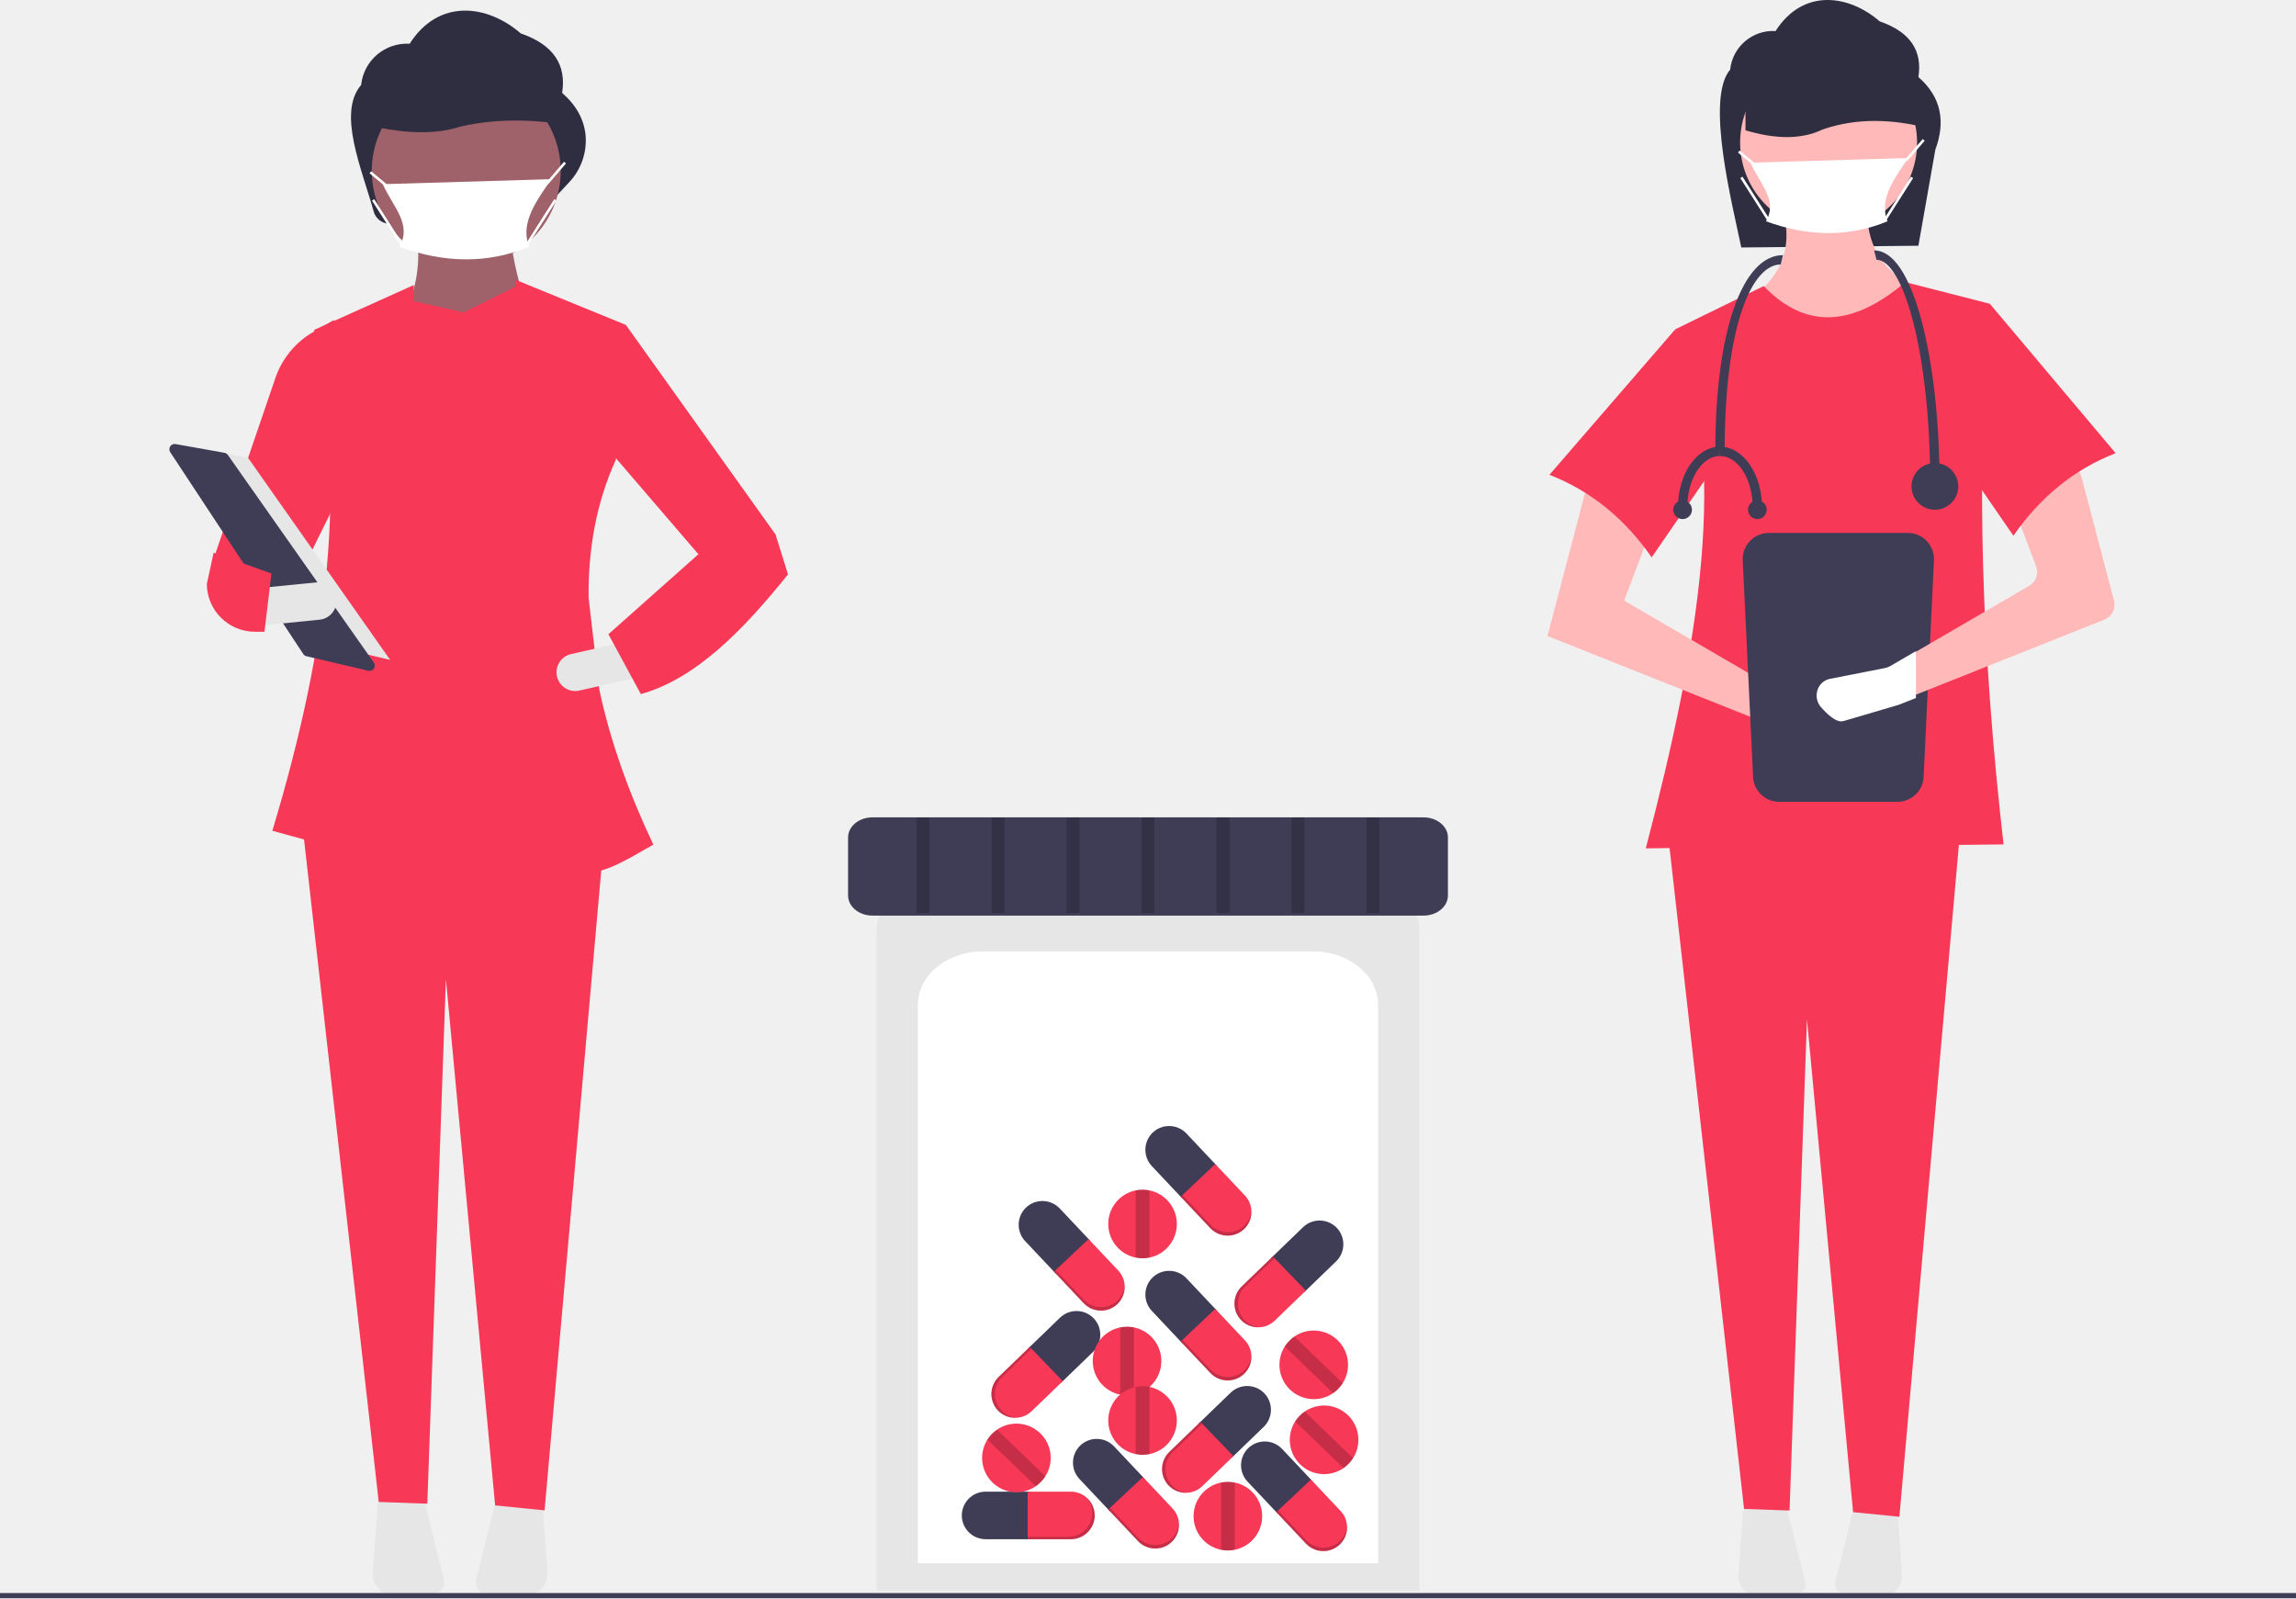
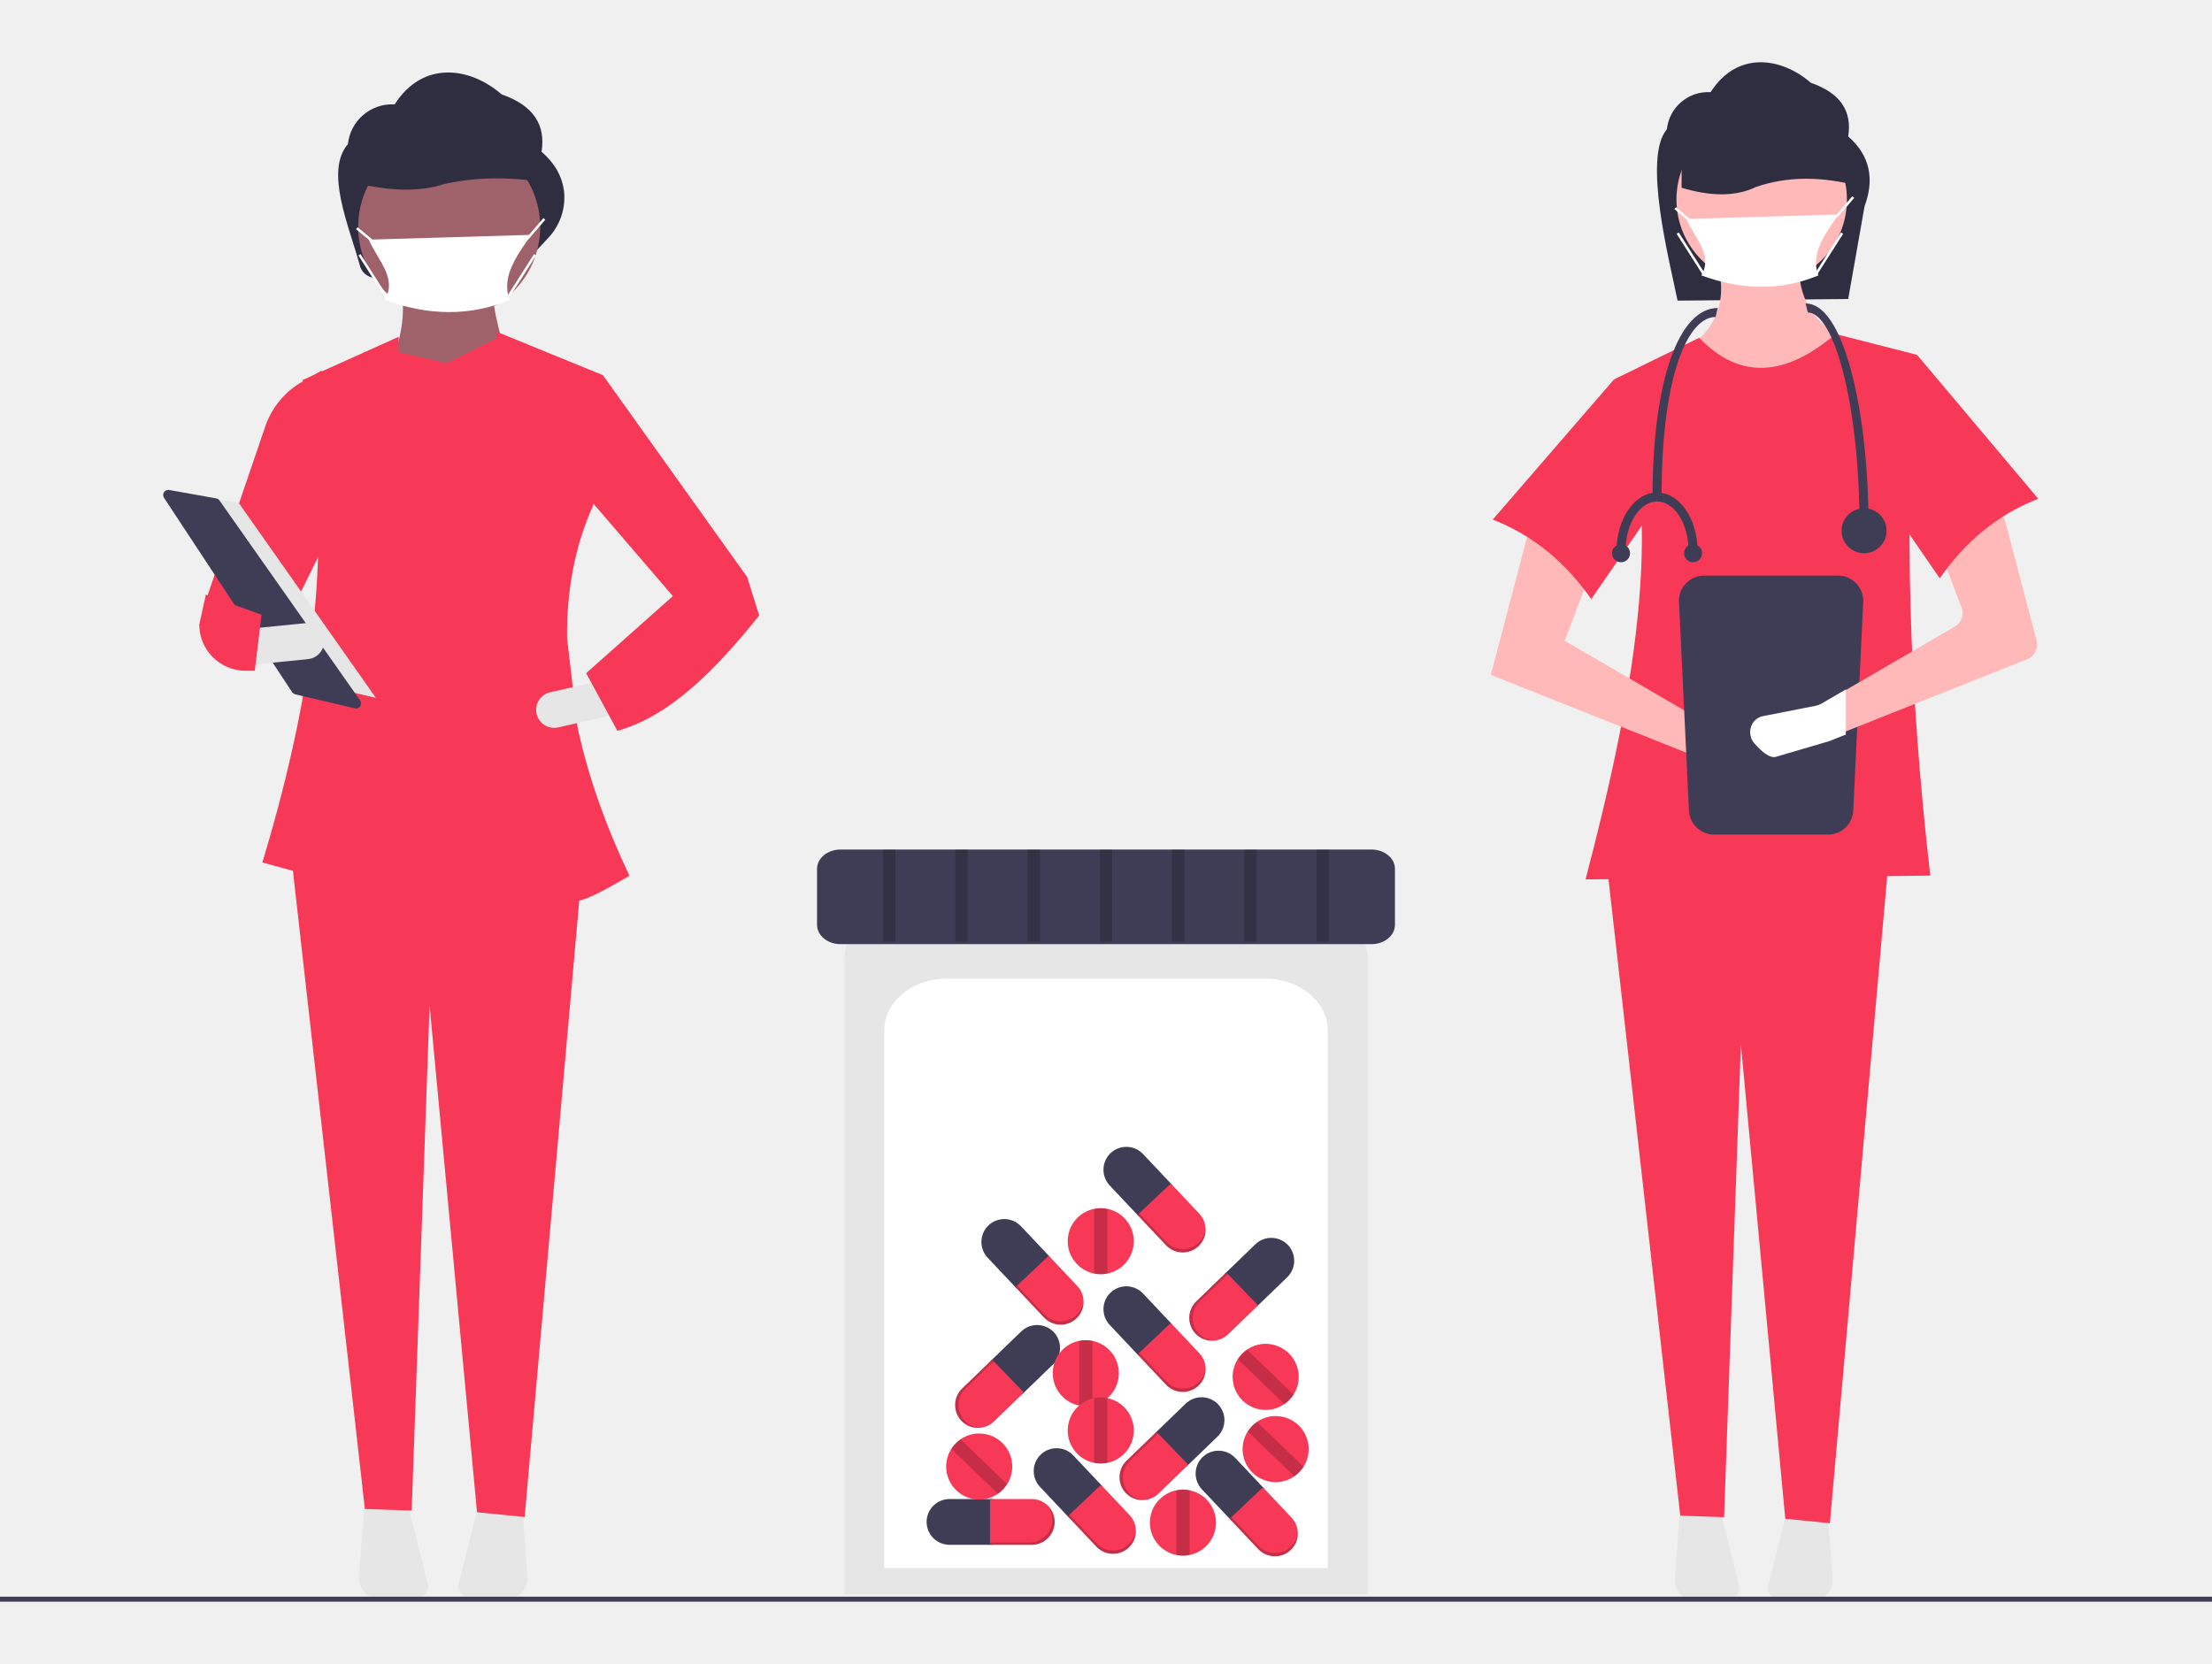
- <svg xmlns="http://www.w3.org/2000/svg" id="ba65d029-7b6e-4d16-9739-50ea7099b679" data-name="Layer 1" width="888" height="618.106" viewBox="0 0 888 618.106">
+ <svg xmlns="http://www.w3.org/2000/svg" id="ba65d029-7b6e-4d16-9739-50ea7099b679" data-name="Layer 1" width="888" height="668.106" viewBox="0 0 888 618.106">
  <path d="M897.957,235.99l-68.502.667c-3.22-15.851-14.038-57.443-4.295-68.787A16.674,16.674,0,0,1,842.723,152.95h0c10.617-16.62,28.302-14.124,40.255-3.745,12.029,4.151,16.565,11.525,14.979,21.532,8.909,7.798,10.552,17.285,6.553,28.085Z" transform="translate(-156 -140.947)" fill="#2f2e41" />
  <path d="M891.362,278.189l-49.422-6.843-9.884-14.447c13.616-9.032,18.434-21.647,12.166-38.778l34.216-.76c-1.603,15.255,3.442,27.067,17.488,34.216Z" transform="translate(-156 -140.947)" fill="#ffb9b9" />
  <path d="M830.255,723.967l-1.89,25.835a8.224,8.224,0,0,0,8.7,8.809L850.335,757.807a4.195,4.195,0,0,0,3.815-5.204l-7.366-29.463Z" transform="translate(-156 -140.947)" fill="#e6e6e6" />
  <path d="M873.216,723.14l-7.366,29.463a4.195,4.195,0,0,0,3.815,5.204l13.27.804a8.224,8.224,0,0,0,8.7-8.809l-1.89-25.835Z" transform="translate(-156 -140.947)" fill="#e6e6e6" />
  <polygon points="734.602 586.606 716.694 584.809 698.866 394.239 692.128 584.195 674.534 583.565 644.881 320.485 758.172 320.485 734.602 586.606" fill="#f73857" />
  <circle cx="707.229" cy="55.125" r="34.216" fill="#ffb9b9" />
  <path d="M930.9,467.515l-138.383,1.521c20.537-78.181,32.821-150.804,11.405-200.731l34.216-16.728c16.498,17.208,34.871,15.434,54.745-1.521l32.695,8.364C919.978,323.891,922.488,394.011,930.9,467.515Z" transform="translate(-156 -140.947)" fill="#f73857" />
  <path d="M754.5,386.919l85.919,34.216,19.209,5.65a6.645,6.645,0,0,0,8.322-4.763h0a6.645,6.645,0,0,0-3.783-7.7l-19.946-6.113-60.067-34.976,12.546-33.075L770.467,326.091Z" transform="translate(-156 -140.947)" fill="#ffb9b9" />
  <path d="M755.26,324.57c16.347,6.377,29.349,17.261,39.538,31.934l31.934-46.381-22.81-41.819Z" transform="translate(-156 -140.947)" fill="#f73857" />
  <path d="M901.792,190.527c-13.887-3.578-27.54-4.069-40.813.469-8.455,4.095-18.608,3.717-29.899.344V157.203l60.959,1.626Z" transform="translate(-156 -140.947)" fill="#2f2e41" />
  <path d="M840.134,347.053A10.145,10.145,0,0,0,830,357.187l4,83.732A10.145,10.145,0,0,0,844.134,451.053h45.732A10.145,10.145,0,0,0,900,440.919l4-83.732A10.145,10.145,0,0,0,893.866,347.053Z" transform="translate(-156 -140.947)" fill="#3f3d56" />
  <path d="M969.89,380.593,895,410.413l-5.65,2.25c-.18.07-.36.13-.55.19l-18.93,5.57c-2.42.71-5.77-2.55-7.73-4.8a6.085,6.085,0,0,1-.16-7.93,6.746,6.746,0,0,1,.86-.83,5.589,5.589,0,0,1,2.5-1.1l18.91-3.72a6.336,6.336,0,0,0,1.93-.72l8.82-5.14,45.79-26.66a6.218,6.218,0,0,0,2.69-7.58l-8.74-23.05a6.211,6.211,0,0,1,2.87-7.68l14.48-7.76a6.206,6.206,0,0,1,8.94,3.9L973.6,373.233A6.219,6.219,0,0,1,969.89,380.593Z" transform="translate(-156 -140.947)" fill="#ffb9b9" />
  <path d="M974.24,316.206c-16.347,6.377-29.349,17.261-39.538,31.934l-31.934-46.381,22.81-43.34Z" transform="translate(-156 -140.947)" fill="#f73857" />
  <path d="M886,226.526c-14.968,6.226-30.663,5.973-47,0,4.754-8.114-2.352-14.469-6-22.66l61-1.813C889.335,209.169,882.452,217.576,886,226.526Z" transform="translate(-156 -140.947)" fill="#fff" />
  <polygon points="737.354 62.46 736.646 61.753 737.646 60.753 743.62 53.781 744.38 54.431 738.38 61.431 737.354 62.46" fill="#fff" />
  <rect x="831" y="198.148" width="1.001" height="7.81" transform="translate(-12.03491 570.5309) rotate(-50.19443)" fill="#fff" />
  <rect x="880.471" y="217.303" width="19.558" height="1" transform="matrix(0.537, -0.84358, 0.84358, 0.537, 72.44944, 710.8936)" fill="#fff" />
  <rect x="834.25" y="208.024" width="1" height="19.558" transform="translate(-142.4296 341.2609) rotate(-32.47119)" fill="#fff" />
  <path d="M897,392.768V410.885l-6.307,2.512c-.201.078-.402.145-.614.212L868.949,419.826c-2.701.792-6.441-2.846-8.628-5.358a6.792,6.792,0,0,1-.179-8.852,7.53,7.53,0,0,1,.96-.926,6.238,6.238,0,0,1,2.791-1.228l21.108-4.152a7.072,7.072,0,0,0,2.154-.804Z" transform="translate(-156 -140.947)" fill="#fff" />
  <path d="M906.14,328.149h-3.614c0-51.111-10.523-86.729-20.779-86.729l-.903-3.614c9.197,0,15.06,14.824,18.36,27.26C903.677,281.926,906.14,304.329,906.14,328.149Z" transform="translate(-156 -140.947)" fill="#3f3d56" />
  <path d="M823.025,315.501H819.411c0-46.809,10.596-75.888,26.199-75.888l-.903,3.614C833.914,243.227,823.025,265.575,823.025,315.501Z" transform="translate(-156 -140.947)" fill="#3f3d56" />
  <circle cx="748.333" cy="188.105" r="9.034" fill="#3f3d56" />
  <path d="M808.57,337.183h-3.614c0-12.952,7.295-23.489,16.262-23.489v3.614C814.244,317.308,808.57,326.224,808.57,337.183Z" transform="translate(-156 -140.947)" fill="#3f3d56" />
  <path d="M837.479,337.183h-3.614c0-10.959-5.674-19.875-12.648-19.875v-3.614C830.185,313.694,837.479,324.231,837.479,337.183Z" transform="translate(-156 -140.947)" fill="#3f3d56" />
  <circle cx="679.673" cy="197.14" r="3.614" fill="#3f3d56" />
  <circle cx="650.763" cy="197.14" r="3.614" fill="#3f3d56" />
  <path d="M371.271,216.644,307.805,227.392a6.424,6.424,0,0,1-7.27-4.613c-4.585-16.549-14.172-38.139-4.864-48.977a17.805,17.805,0,0,1,18.755-15.933h0c11.338-17.747,30.222-15.083,42.986-3.999,12.845,4.432,17.688,12.307,15.995,22.992,5.549,4.857,8.459,10.329,9.072,16.334a23.589,23.589,0,0,1-6.454,18.351Z" transform="translate(-156 -140.947)" fill="#2f2e41" />
  <path d="M361.403,266.609l-49.2-2.894c4.822-11.067,6.748-21.724,4.824-31.836h36.659C353.602,239.644,357.466,253.074,361.403,266.609Z" transform="translate(-156 -140.947)" fill="#9f616a" />
  <path d="M302.18,721.236l-2.018,27.588a8.782,8.782,0,0,0,9.29,9.407l14.17-.858a4.479,4.479,0,0,0,4.074-5.557l-7.866-31.462Z" transform="translate(-156 -140.947)" fill="#e6e6e6" />
  <path d="M348.055,720.353l-7.866,31.462a4.479,4.479,0,0,0,4.074,5.557l14.17.858a8.782,8.782,0,0,0,9.29-9.407l-2.018-27.588Z" transform="translate(-156 -140.947)" fill="#e6e6e6" />
  <polygon points="210.62 584.119 191.498 582.2 172.46 378.701 165.265 581.544 146.478 580.871 114.813 299.944 235.79 299.944 210.62 584.119" fill="#f73857" />
  <circle cx="180.323" cy="66.107" r="36.537" fill="#9f616a" />
  <path d="M377.502,189.6c-14.829-2.583-29.409-2.937-43.582.339-9.028,2.955-19.87,2.683-31.928.248V165.548l65.094,1.173Z" transform="translate(-156 -140.947)" fill="#2f2e41" />
  <path d="M360.639,236.37c-15.984,6.649-32.744,6.379-50.189,0,5.076-8.664-2.512-15.45-6.407-24.197l65.138-1.936C364.2,217.836,356.85,226.813,360.639,236.37Z" transform="translate(-156 -140.947)" fill="#fff" />
  <rect x="301.941" y="206.067" width="1.001" height="8.34" transform="translate(-208.685 167.0441) rotate(-50.19486)" fill="#fff" />
  <rect x="354.735" y="226.556" width="20.885" height="1" transform="matrix(0.537, -0.84358, 0.84358, 0.537, -178.4638, 272.2359)" fill="#fff" />
  <rect x="305.412" y="216.614" width="1" height="20.885" transform="matrix(0.84366, -0.53687, 0.53687, 0.84366, -230.0748, 58.78582)" fill="#fff" />
  <path d="M266.861,373.693l-27.977-17.365,23.859-69.879a32.965,32.965,0,0,1,14.41-17.116l8.037-4.653.699,70.495Z" transform="translate(-156 -140.947)" fill="#f73857" />
  <path d="M387.789,407.631,383.65,372.179c-.221-18.713,2.962-36.805,10.554-53.475l3.859-52.095L355.615,249.245c-.13.865-.241,1.729-.365,2.594l-19.894,9.947-19.402-4.409.107-6.202-38.589,17.365c12.761,59.328,5.801,120.938-16.144,193.709l50.837,13.901.423-24.41,45.307-3.236c.467,7.92.842,15.699,1.059,23.305,25.565,9.412,26.443,9.256,49.737-4.22C399.415,448.084,392.07,427.79,387.789,407.631Z" transform="translate(-156 -140.947)" fill="#f73857" />
  <polygon points="297.051 224.063 271.004 215.381 229.34 166.878 242.062 125.663 299.945 206.699 297.051 224.063" fill="#f73857" />
  <path d="M371.419,402.56a7.246,7.246,0,0,0,8.655,5.459l22.111-5.007-3.196-14.113-22.111,5.006a7.237,7.237,0,0,0-5.459,8.655Z" transform="translate(-156 -140.947)" fill="#e6e6e6" />
  <path d="M391.309,386.234l12.541,23.153c21.094-5.883,39.376-24.431,56.918-46.306l-4.824-15.435-29.906,7.718Z" transform="translate(-156 -140.947)" fill="#f73857" />
  <polygon points="71.79 172.661 95.866 176.96 150.897 255.207 121.662 248.328 71.79 172.661" fill="#e6e6e6" />
  <path d="M223.52,312.65a2.048,2.048,0,0,0-1.68,3.173l51.439,78.046a2.041,2.041,0,0,0,1.239.865l23.933,5.631a2.044,2.044,0,0,0,2.14-3.166L244.114,316.896a2.032,2.032,0,0,0-1.313-.836L223.906,312.685A2.217,2.217,0,0,0,223.52,312.65Z" transform="translate(-156 -140.947)" fill="#3f3d56" />
  <path d="M255.608,368.452l1.43,14.4,22.56-2.239a7.235,7.235,0,0,0-1.429-14.4Z" transform="translate(-156 -140.947)" fill="#e6e6e6" />
  <path d="M235.991,366.784a18.609,18.609,0,0,0,18.587,18.485h3.71l2.701-22.505-22.36-8.05Z" transform="translate(-156 -140.947)" fill="#f73857" />
  <polygon points="211.399 71.78 210.692 71.073 211.76 70.005 218.141 62.558 218.9 63.208 212.493 70.683 211.399 71.78" fill="#fff" />
  <rect y="616.106" width="888" height="2" fill="#3f3d56" />
  <path d="M495,756.053H705V501.337c0-13.488-13.285-24.46-29.614-24.46H524.614c-16.33,0-29.614,10.973-29.614,24.46Z" transform="translate(-156 -140.947)" fill="#e6e6e6" />
  <path d="M511,745.52H689V529.617c0-11.432-11.261-20.733-25.102-20.733H536.102C522.26,508.884,511,518.185,511,529.617Z" transform="translate(-156 -140.947)" fill="#fff" />
  <path d="M493.414,457.053c-5.19,0-9.414,3.488-9.414,7.775v22.444c0,4.287,4.223,7.775,9.414,7.775H706.587c5.19,0,9.413-3.488,9.413-7.775V464.828c0-4.287-4.223-7.775-9.413-7.775Z" transform="translate(-156 -140.947)" fill="#3f3d56" />
  <path d="M537.181,717.836a9.224,9.224,0,0,0-9.197,9.197v0a9.224,9.224,0,0,0,9.197,9.197H554.395V717.836Z" transform="translate(-156 -140.947)" fill="#3f3d56" />
  <path d="M570.194,717.836H553.452V736.229h16.743a9.224,9.224,0,0,0,9.197-9.197v0A9.224,9.224,0,0,0,570.194,717.836Z" transform="translate(-156 -140.947)" fill="#f73857" />
  <path d="M576.196,720.088a9.144,9.144,0,0,1,2.252,6.001v0a9.224,9.224,0,0,1-9.197,9.197H553.452v.943h16.743a9.224,9.224,0,0,0,9.197-9.197v0A9.177,9.177,0,0,0,576.196,720.088Z" transform="translate(-156 -140.947)" opacity="0.2" />
  <path d="M614.861,579.31a9.224,9.224,0,0,0-13-.384l0,0a9.224,9.224,0,0,0-.384,13l11.808,12.526,13.384-12.617Z" transform="translate(-156 -140.947)" fill="#3f3d56" />
  <path d="M637.507,603.332l-11.484-12.183L612.638,603.766l11.484,12.183a9.224,9.224,0,0,0,13.0.384l0,0A9.224,9.224,0,0,0,637.507,603.332Z" transform="translate(-156 -140.947)" fill="#f73857" />
  <path d="M639.984,609.244a9.144,9.144,0,0,1-2.822,5.755l0,0a9.224,9.224,0,0,1-13-.384L613.324,603.119l-.686.647,11.484,12.183a9.224,9.224,0,0,0,13.0.384l0,0A9.177,9.177,0,0,0,639.984,609.244Z" transform="translate(-156 -140.947)" opacity="0.2" />
  <path d="M565.861,608.31a9.224,9.224,0,0,0-13-.384l0,0a9.224,9.224,0,0,0-.384,13l11.808,12.526,13.384-12.617Z" transform="translate(-156 -140.947)" fill="#3f3d56" />
  <path d="M588.507,632.332l-11.484-12.183L563.638,632.766l11.484,12.183a9.224,9.224,0,0,0,13.0.384l0,0A9.224,9.224,0,0,0,588.507,632.332Z" transform="translate(-156 -140.947)" fill="#f73857" />
  <path d="M590.984,638.244a9.144,9.144,0,0,1-2.822,5.755l0,0a9.224,9.224,0,0,1-13-.384L564.324,632.119l-.686.647,11.484,12.183a9.224,9.224,0,0,0,13.0.384l0,0A9.177,9.177,0,0,0,590.984,638.244Z" transform="translate(-156 -140.947)" opacity="0.2" />
  <path d="M614.861,635.31a9.224,9.224,0,0,0-13-.384l0,0a9.224,9.224,0,0,0-.384,13l11.808,12.526,13.384-12.617Z" transform="translate(-156 -140.947)" fill="#3f3d56" />
  <path d="M637.507,659.332l-11.484-12.183L612.638,659.766l11.484,12.183a9.224,9.224,0,0,0,13.0.384l0,0A9.224,9.224,0,0,0,637.507,659.332Z" transform="translate(-156 -140.947)" fill="#f73857" />
  <path d="M639.984,665.244a9.144,9.144,0,0,1-2.822,5.755l0,0a9.224,9.224,0,0,1-13-.384L613.324,659.119l-.686.647,11.484,12.183a9.224,9.224,0,0,0,13.0.384l0,0A9.177,9.177,0,0,0,639.984,665.244Z" transform="translate(-156 -140.947)" opacity="0.2" />
  <path d="M644.754,692.777a9.224,9.224,0,0,0,.226-13.004l0,0a9.224,9.224,0,0,0-13.004-.226L619.594,691.506l12.778,13.23Z" transform="translate(-156 -140.947)" fill="#3f3d56" />
  <path d="M621.008,715.712l12.043-11.632L620.272,690.851,608.23,702.482a9.224,9.224,0,0,0-.226,13.004l0,0A9.224,9.224,0,0,0,621.008,715.712Z" transform="translate(-156 -140.947)" fill="#f73857" />
  <path d="M615.127,718.261a9.144,9.144,0,0,1-5.789-2.752l0,0a9.224,9.224,0,0,1,.226-13.004L620.928,691.529l-.655-.678L608.23,702.482a9.224,9.224,0,0,0-.226,13.004l0,0A9.177,9.177,0,0,0,615.127,718.261Z" transform="translate(-156 -140.947)" opacity="0.2" />
  <path d="M578.754,663.777a9.224,9.224,0,0,0,.226-13.004l0,0a9.224,9.224,0,0,0-13.004-.226L553.594,662.506l12.778,13.23Z" transform="translate(-156 -140.947)" fill="#3f3d56" />
  <path d="M555.008,686.712l12.043-11.632L554.272,661.851,542.23,673.482a9.224,9.224,0,0,0-.226,13.004l0,0A9.224,9.224,0,0,0,555.008,686.712Z" transform="translate(-156 -140.947)" fill="#f73857" />
  <path d="M549.127,689.261a9.144,9.144,0,0,1-5.789-2.752l0,0a9.224,9.224,0,0,1,.226-13.004L554.928,662.529l-.655-.678L542.23,673.482a9.224,9.224,0,0,0-.226,13.004l0,0A9.177,9.177,0,0,0,549.127,689.261Z" transform="translate(-156 -140.947)" opacity="0.2" />
  <path d="M672.754,628.777a9.224,9.224,0,0,0,.226-13.004l0,0a9.224,9.224,0,0,0-13.004-.226L647.594,627.506l12.778,13.23Z" transform="translate(-156 -140.947)" fill="#3f3d56" />
  <path d="M649.008,651.712l12.043-11.632L648.272,626.851,636.23,638.482a9.224,9.224,0,0,0-.226,13.004l0,0A9.224,9.224,0,0,0,649.008,651.712Z" transform="translate(-156 -140.947)" fill="#f73857" />
  <path d="M643.127,654.261a9.144,9.144,0,0,1-5.789-2.752l0,0a9.224,9.224,0,0,1,.226-13.004L648.928,627.529l-.655-.678L636.23,638.482a9.224,9.224,0,0,0-.226,13.004l0,0A9.177,9.177,0,0,0,643.127,654.261Z" transform="translate(-156 -140.947)" opacity="0.2" />
  <path d="M651.861,701.31a9.224,9.224,0,0,0-13-.384l0,0a9.224,9.224,0,0,0-.384,13l11.808,12.526,13.384-12.617Z" transform="translate(-156 -140.947)" fill="#3f3d56" />
  <path d="M674.507,725.332l-11.484-12.183L649.638,725.766l11.484,12.183a9.224,9.224,0,0,0,13.0.384l0,0A9.224,9.224,0,0,0,674.507,725.332Z" transform="translate(-156 -140.947)" fill="#f73857" />
  <path d="M676.984,731.244a9.144,9.144,0,0,1-2.822,5.755l0,0a9.224,9.224,0,0,1-13-.384L650.324,725.119l-.686.647,11.484,12.183a9.224,9.224,0,0,0,13.0.384l0,0A9.177,9.177,0,0,0,676.984,731.244Z" transform="translate(-156 -140.947)" opacity="0.2" />
  <path d="M586.861,700.31a9.224,9.224,0,0,0-13-.384l0,0a9.224,9.224,0,0,0-.384,13l11.808,12.526,13.384-12.617Z" transform="translate(-156 -140.947)" fill="#3f3d56" />
  <path d="M609.507,724.332l-11.484-12.183L584.638,724.766l11.484,12.183a9.224,9.224,0,0,0,13.0.384l0,0A9.224,9.224,0,0,0,609.507,724.332Z" transform="translate(-156 -140.947)" fill="#f73857" />
  <path d="M611.984,730.244a9.144,9.144,0,0,1-2.822,5.755l0,0a9.224,9.224,0,0,1-13-.384L585.324,724.119l-.686.647,11.484,12.183a9.224,9.224,0,0,0,13.0.384l0,0A9.177,9.177,0,0,0,611.984,730.244Z" transform="translate(-156 -140.947)" opacity="0.2" />
  <path d="M605.158,667.316A13.263,13.263,0,0,1,594.547,680.314a13.395,13.395,0,0,1-5.305,0,13.266,13.266,0,0,1,0-25.996,13.397,13.397,0,0,1,5.305,0A13.263,13.263,0,0,1,605.158,667.316Z" transform="translate(-156 -140.947)" fill="#f73857" />
  <path d="M594.547,654.318V680.314a13.395,13.395,0,0,1-5.305,0V654.318a13.397,13.397,0,0,1,5.305,0Z" transform="translate(-156 -140.947)" opacity="0.2" />
  <path d="M611.158,614.316A13.263,13.263,0,0,1,600.547,627.314a13.395,13.395,0,0,1-5.305,0,13.266,13.266,0,0,1,0-25.996,13.397,13.397,0,0,1,5.305,0A13.263,13.263,0,0,1,611.158,614.316Z" transform="translate(-156 -140.947)" fill="#f73857" />
  <path d="M600.547,601.318V627.314a13.395,13.395,0,0,1-5.305,0V601.318a13.397,13.397,0,0,1,5.305,0Z" transform="translate(-156 -140.947)" opacity="0.2" />
  <path d="M611.158,690.316A13.263,13.263,0,0,1,600.547,703.314a13.395,13.395,0,0,1-5.305,0,13.266,13.266,0,0,1,0-25.996,13.397,13.397,0,0,1,5.305,0A13.263,13.263,0,0,1,611.158,690.316Z" transform="translate(-156 -140.947)" fill="#f73857" />
  <path d="M600.547,677.318V703.314a13.395,13.395,0,0,1-5.305,0V677.318a13.397,13.397,0,0,1,5.305,0Z" transform="translate(-156 -140.947)" opacity="0.2" />
  <path d="M644.158,727.316A13.263,13.263,0,0,1,633.547,740.314a13.395,13.395,0,0,1-5.305,0,13.266,13.266,0,0,1,0-25.996,13.397,13.397,0,0,1,5.305,0A13.263,13.263,0,0,1,644.158,727.316Z" transform="translate(-156 -140.947)" fill="#f73857" />
  <path d="M633.547,714.318V740.314a13.395,13.395,0,0,1-5.305,0V714.318a13.397,13.397,0,0,1,5.305,0Z" transform="translate(-156 -140.947)" opacity="0.2" />
  <path d="M673.31,659.24a13.263,13.263,0,0,1,1.995,16.66,13.395,13.395,0,0,1-3.682,3.82,13.266,13.266,0,0,1-18.717-18.04,13.397,13.397,0,0,1,3.682-3.82A13.263,13.263,0,0,1,673.31,659.24Z" transform="translate(-156 -140.947)" fill="#f73857" />
  <path d="M656.588,657.86l18.717,18.04a13.395,13.395,0,0,1-3.682,3.82l-18.717-18.04a13.397,13.397,0,0,1,3.682-3.82Z" transform="translate(-156 -140.947)" opacity="0.2" />
  <path d="M677.31,688.24a13.263,13.263,0,0,1,1.995,16.66,13.395,13.395,0,0,1-3.682,3.82,13.266,13.266,0,0,1-18.717-18.04,13.397,13.397,0,0,1,3.682-3.82A13.263,13.263,0,0,1,677.31,688.24Z" transform="translate(-156 -140.947)" fill="#f73857" />
  <path d="M660.588,686.86l18.717,18.04a13.395,13.395,0,0,1-3.682,3.82l-18.717-18.04a13.397,13.397,0,0,1,3.682-3.82Z" transform="translate(-156 -140.947)" opacity="0.2" />
  <path d="M558.31,695.24a13.263,13.263,0,0,1,1.995,16.66,13.395,13.395,0,0,1-3.682,3.82,13.266,13.266,0,0,1-18.717-18.04,13.397,13.397,0,0,1,3.682-3.82A13.263,13.263,0,0,1,558.31,695.24Z" transform="translate(-156 -140.947)" fill="#f73857" />
  <path d="M541.588,693.86l18.717,18.04a13.395,13.395,0,0,1-3.682,3.82l-18.717-18.04a13.397,13.397,0,0,1,3.682-3.82Z" transform="translate(-156 -140.947)" opacity="0.2" />
  <rect x="354.5" y="316.106" width="5" height="37" opacity="0.2" />
  <rect x="383.5" y="316.106" width="5" height="37" opacity="0.2" />
  <rect x="412.5" y="316.106" width="5" height="37" opacity="0.2" />
  <rect x="441.5" y="316.106" width="5" height="37" opacity="0.2" />
  <rect x="470.5" y="316.106" width="5" height="37" opacity="0.2" />
  <rect x="499.5" y="316.106" width="5" height="37" opacity="0.2" />
  <rect x="528.5" y="316.106" width="5" height="37" opacity="0.2" />
</svg>
